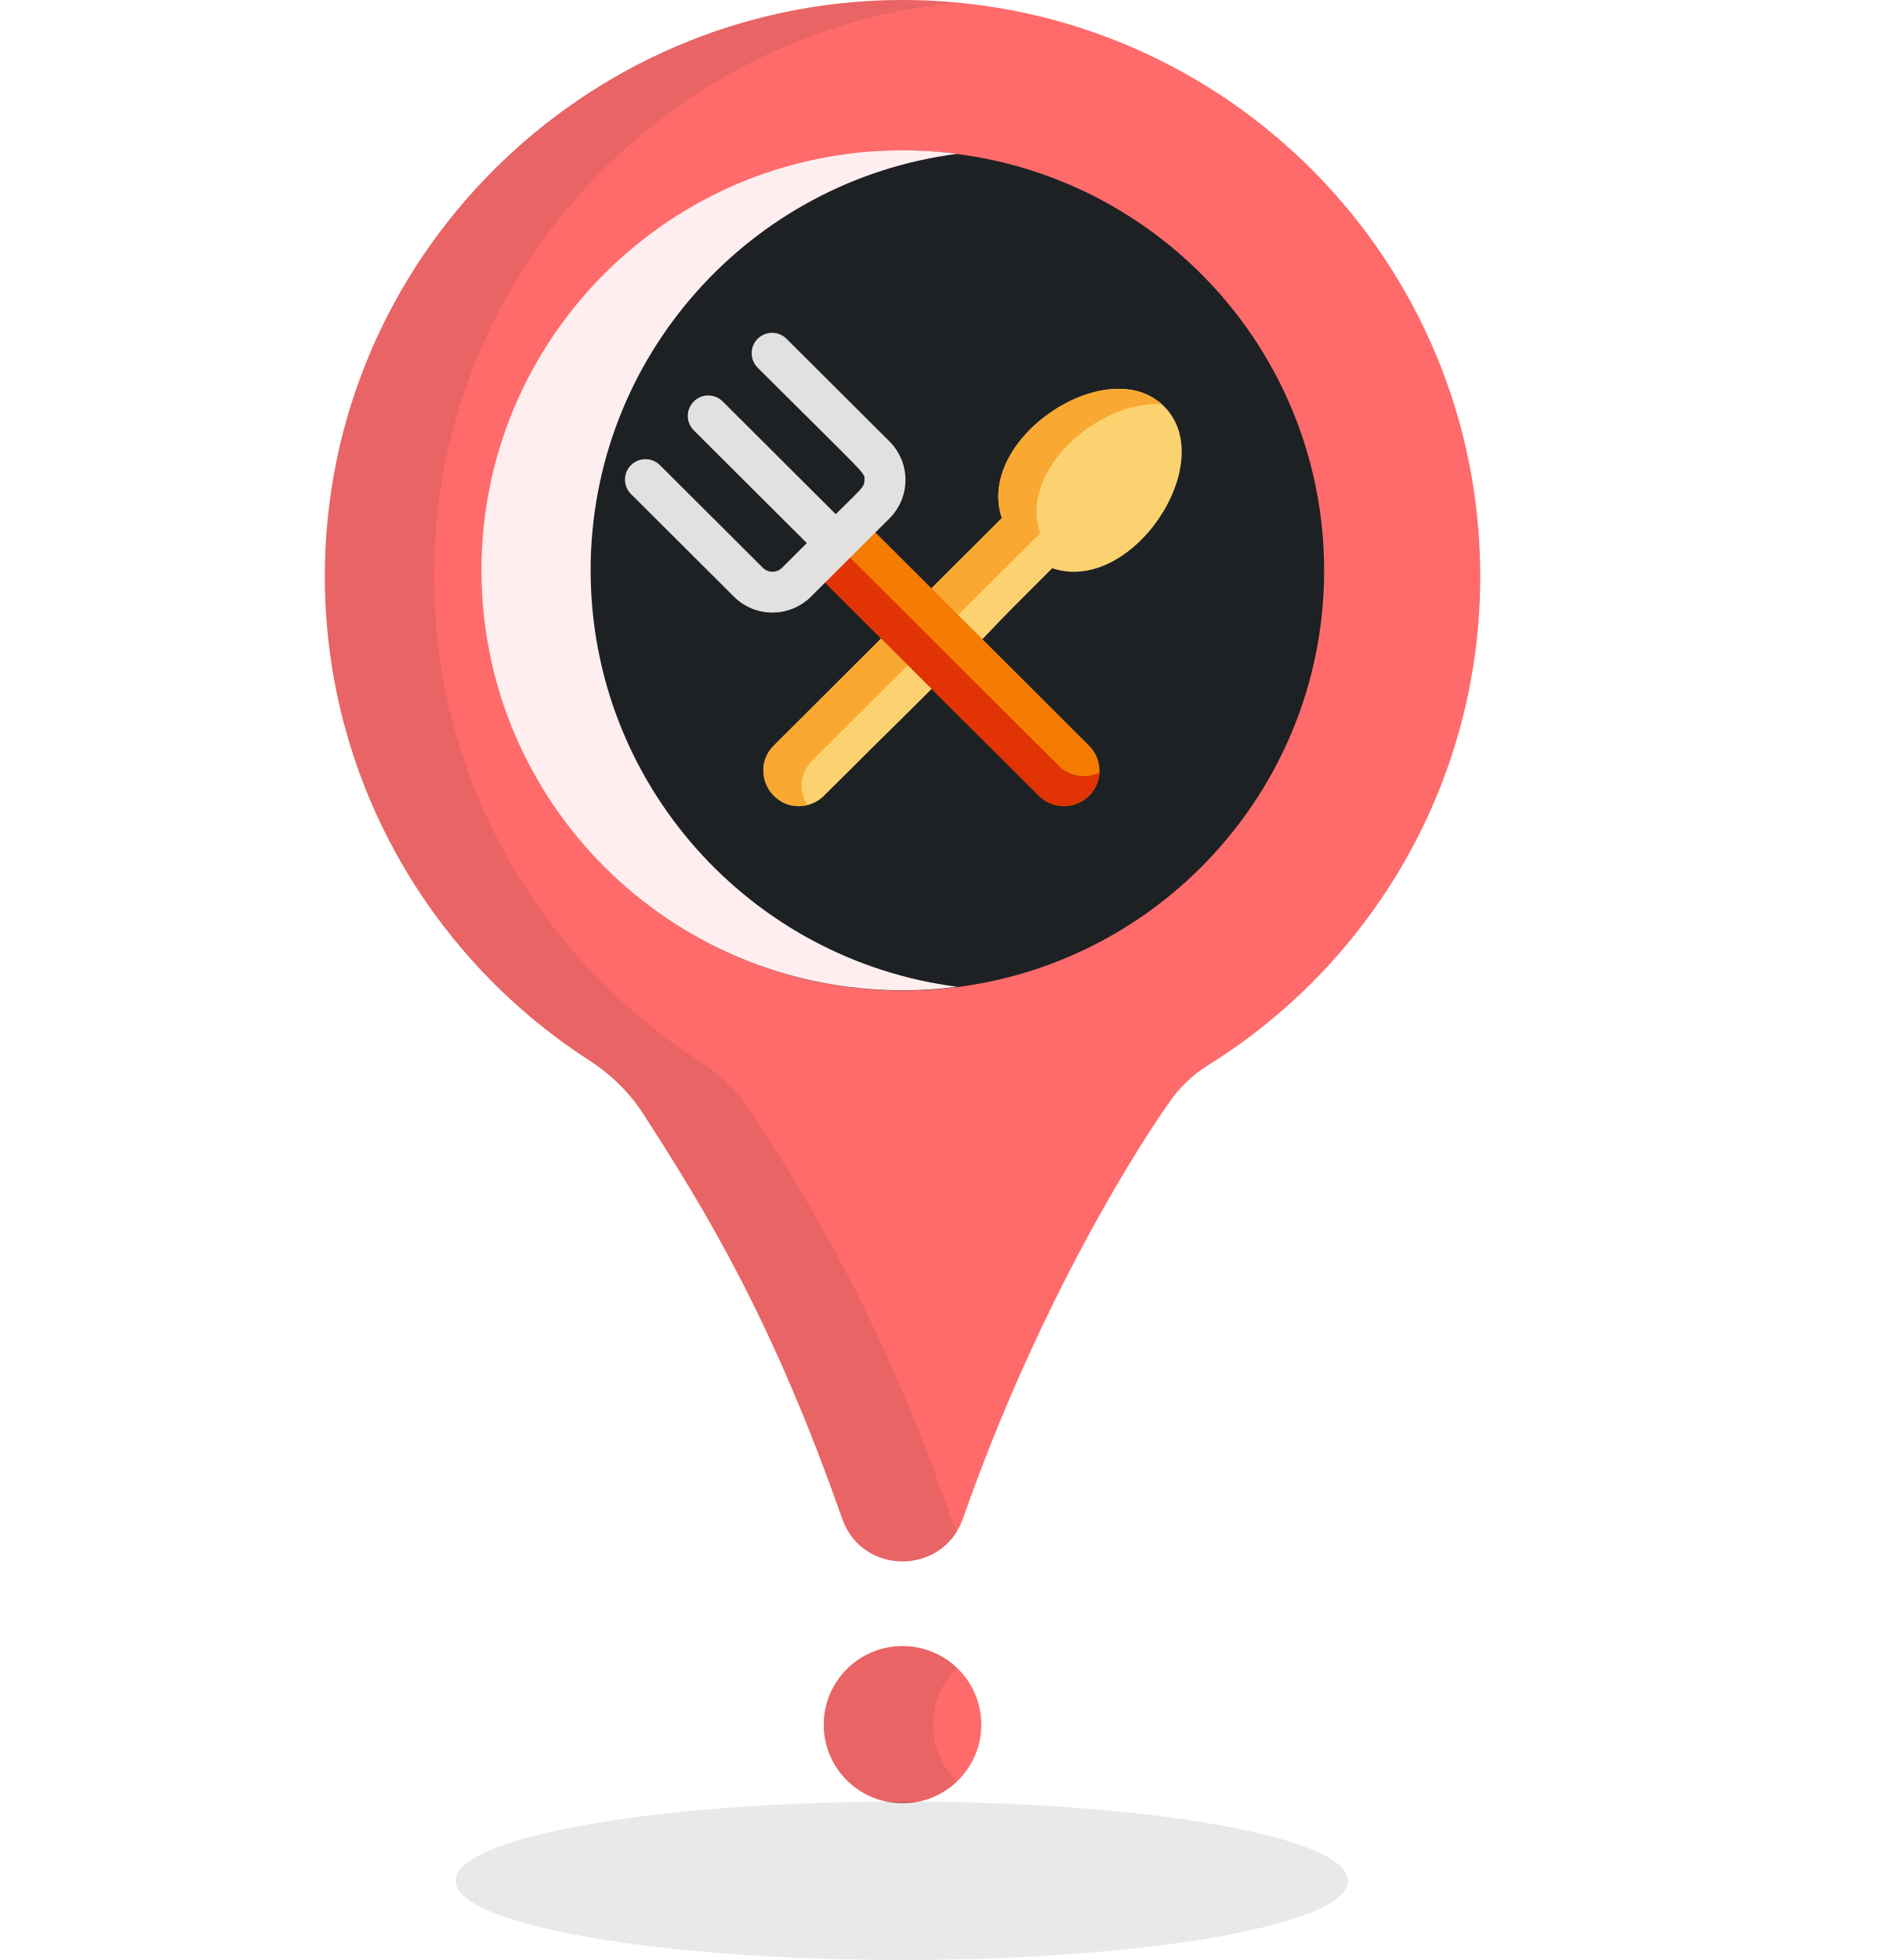
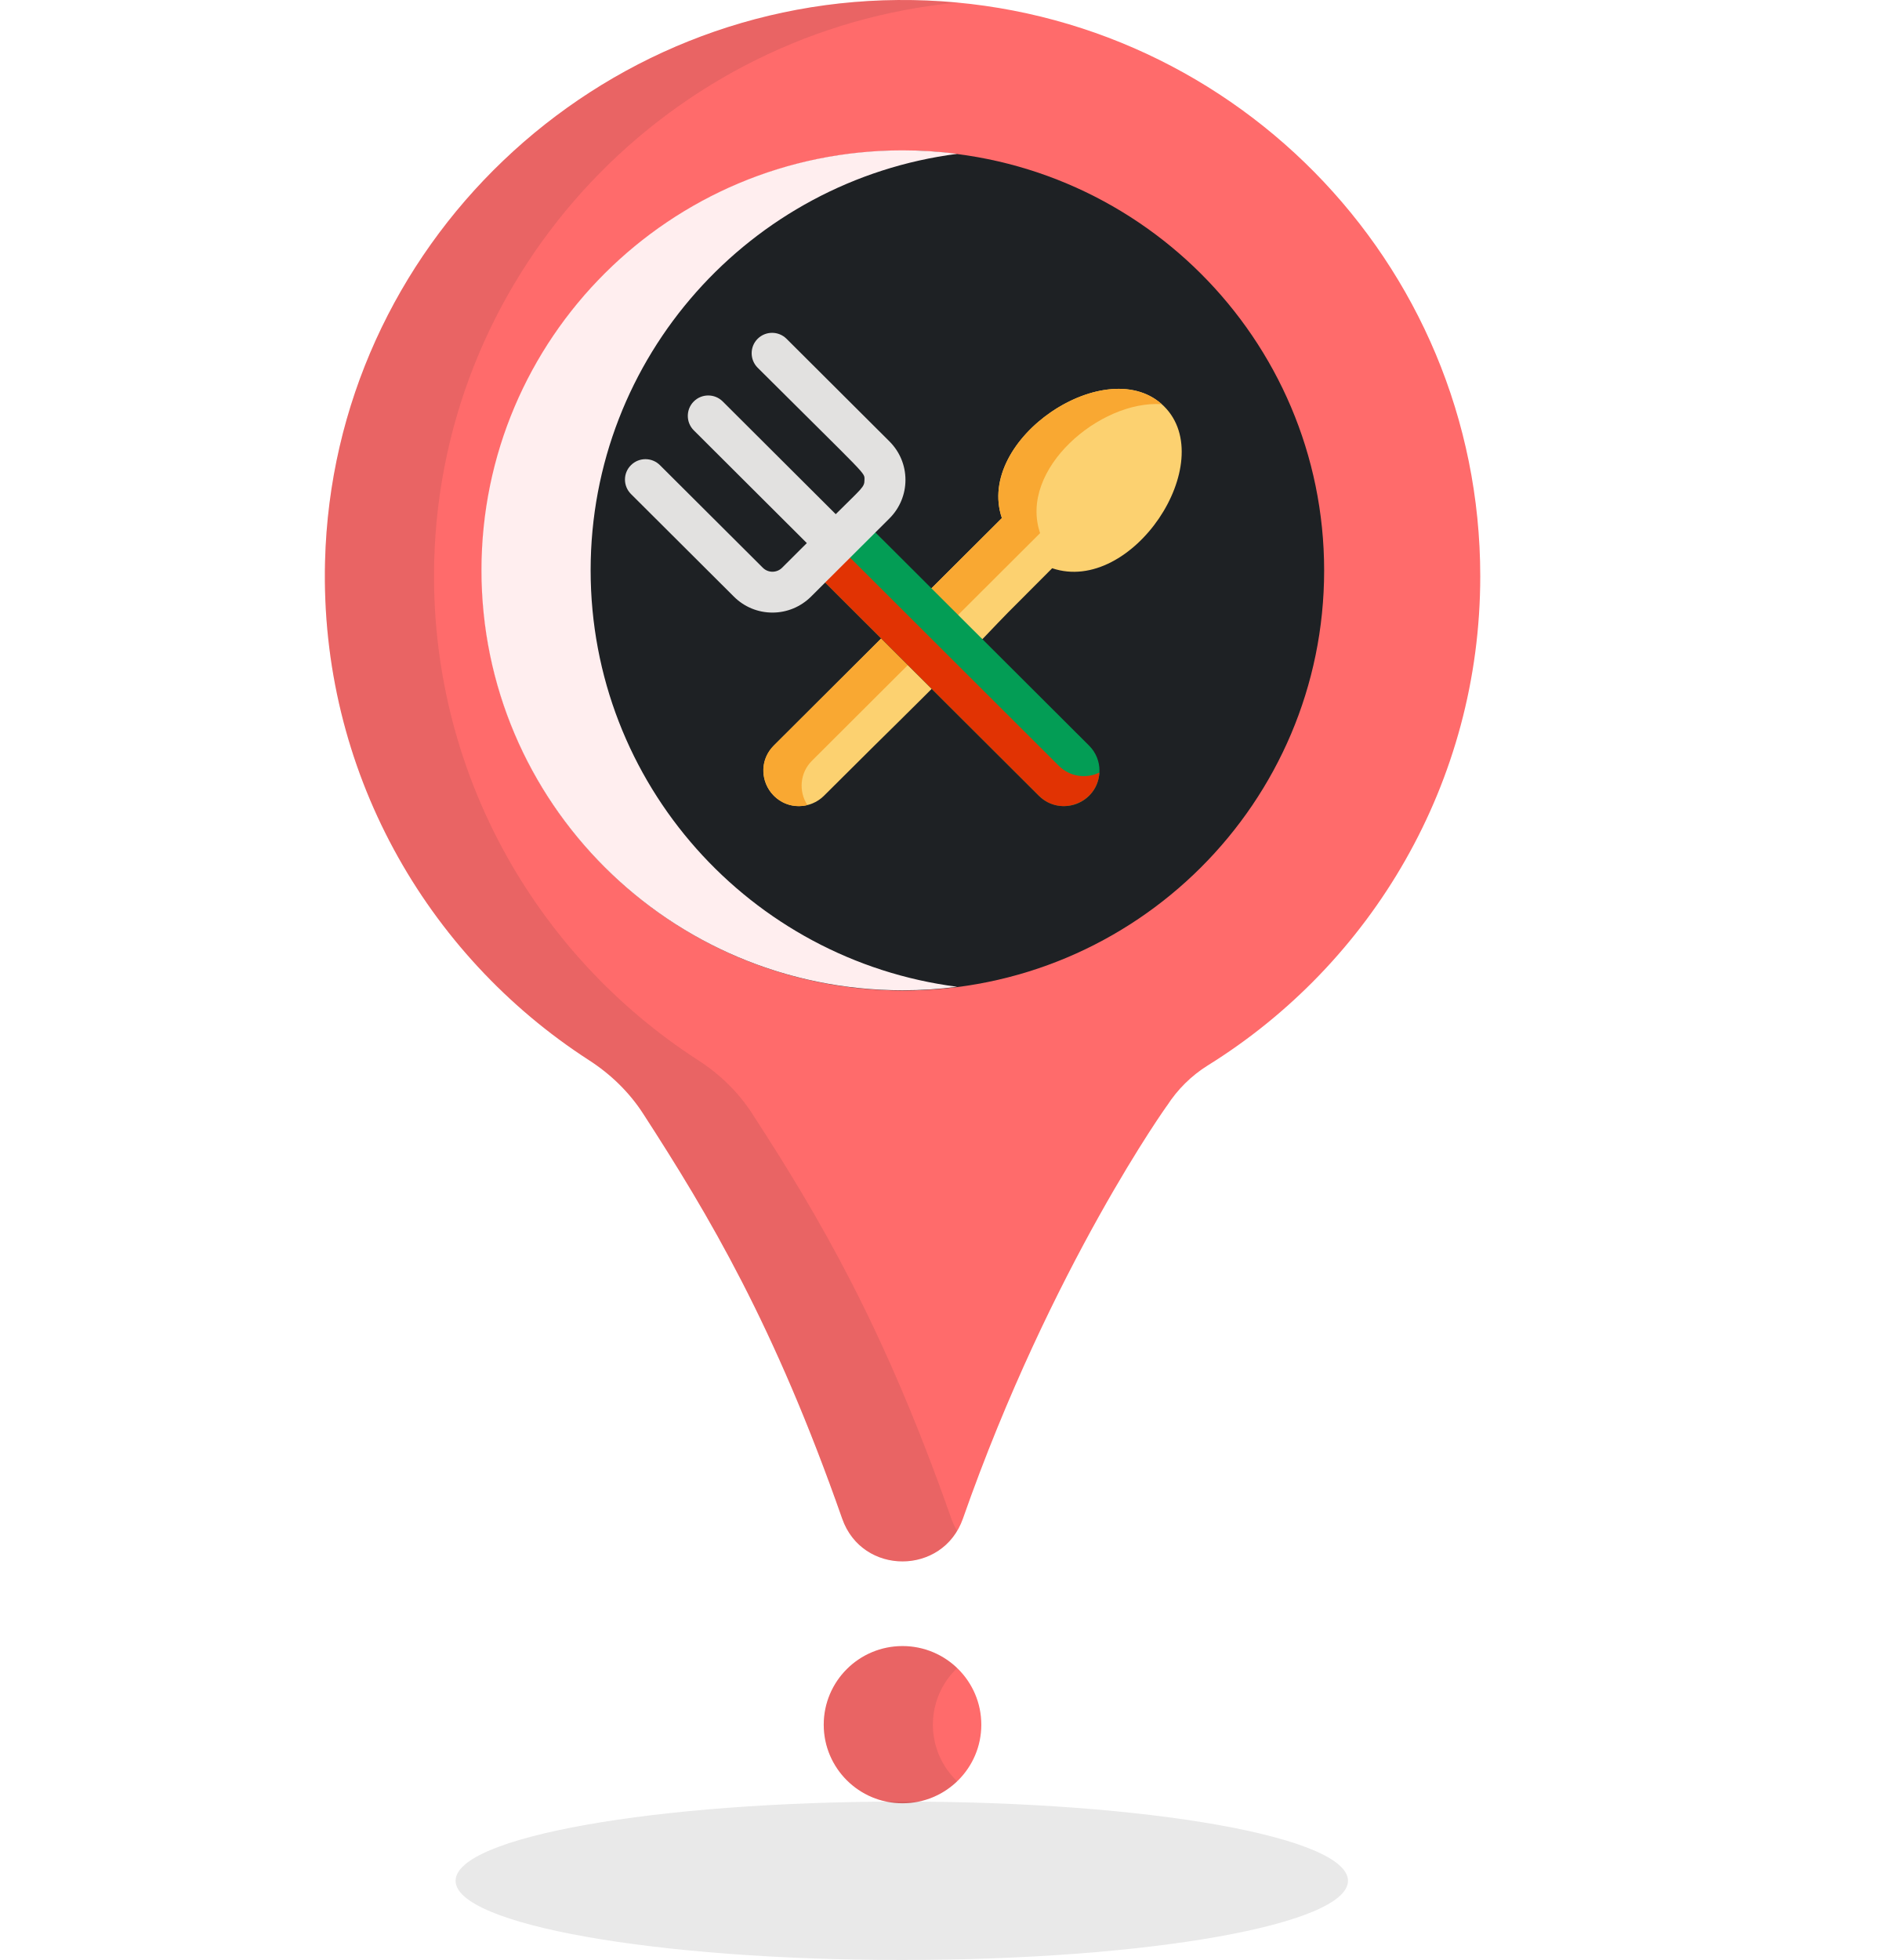
<svg xmlns="http://www.w3.org/2000/svg" width="23" height="24" viewBox="0 0 23 24" fill="none">
  <path d="M18.13 7.056C18.13 3.2 15.029 0.067 11.178 0.001C7.307 -0.065 4.077 3.017 3.981 6.878C3.918 9.423 5.212 11.689 7.214 12.982C7.478 13.152 7.707 13.373 7.878 13.638C8.687 14.888 9.486 16.23 10.315 18.596C10.56 19.295 11.549 19.293 11.794 18.595C12.877 15.503 14.325 13.491 14.295 13.537C14.423 13.339 14.592 13.171 14.793 13.046C16.798 11.8 18.13 9.581 18.13 7.056Z" fill="#FF6B6B" />
  <path d="M12.019 21.119C12.019 21.65 11.587 22.081 11.054 22.081C10.521 22.081 10.089 21.65 10.089 21.119C10.089 20.587 10.521 20.156 11.054 20.156C11.587 20.156 12.019 20.587 12.019 21.119Z" fill="#FF6B6B" />
  <path d="M11.652 18.596C10.822 16.23 10.024 14.888 9.214 13.638C9.043 13.373 8.815 13.152 8.55 12.982C6.549 11.689 5.255 9.423 5.318 6.877C5.407 3.282 8.215 0.362 11.727 0.032C11.546 0.015 11.363 0.004 11.178 0.001C7.307 -0.065 4.077 3.017 3.981 6.878C3.918 9.423 5.212 11.689 7.214 12.982C7.478 13.152 7.707 13.373 7.878 13.638C8.687 14.888 9.486 16.23 10.315 18.596C10.541 19.24 11.398 19.289 11.722 18.746C11.695 18.7 11.671 18.651 11.652 18.596Z" fill="#1E2124" fill-opacity="0.1" />
  <path d="M11.426 21.119C11.426 20.846 11.54 20.6 11.723 20.425C11.549 20.259 11.314 20.156 11.054 20.156C10.521 20.156 10.089 20.587 10.089 21.119C10.089 21.65 10.521 22.081 11.054 22.081C11.314 22.081 11.549 21.979 11.723 21.812C11.54 21.637 11.426 21.391 11.426 21.119Z" fill="#1E2124" fill-opacity="0.1" />
  <path d="M16.218 6.986C16.218 9.827 13.909 12.129 11.061 12.129C8.212 12.129 5.903 9.827 5.903 6.986C5.903 4.146 8.212 1.844 11.061 1.844C13.909 1.844 16.218 4.146 16.218 6.986Z" fill="#1E2124" />
  <path d="M14.258 4.976C13.575 4.294 11.94 5.368 12.271 6.344C12.188 6.427 12.255 6.36 11.674 6.939C10.13 8.479 10.474 8.136 9.477 9.13C9.308 9.3 9.308 9.574 9.478 9.744C9.648 9.913 9.923 9.913 10.093 9.743C11.273 8.567 10.671 9.178 12.026 7.82L12.032 7.827C12.394 7.449 12.217 7.629 12.887 6.958C13.865 7.288 14.942 5.658 14.258 4.976Z" fill="#FCD170" />
  <path d="M9.945 9.315C11.563 7.701 11.017 8.246 12.739 6.528C12.473 5.745 13.475 4.898 14.229 4.949C13.523 4.323 11.946 5.386 12.271 6.344C12.143 6.472 9.621 8.987 9.477 9.13C9.168 9.44 9.463 9.961 9.889 9.858C9.779 9.69 9.797 9.462 9.945 9.315Z" fill="#F9A832" />
-   <path d="M9.935 6.951C9.97 7.004 9.778 6.806 12.723 9.743C12.893 9.913 13.169 9.913 13.339 9.744C13.509 9.574 13.509 9.299 13.339 9.13C10.397 6.196 10.592 6.385 10.538 6.349L9.935 6.951Z" fill="#F57C00" />
+   <path d="M9.935 6.951C9.97 7.004 9.778 6.806 12.723 9.743C12.893 9.913 13.169 9.913 13.339 9.744C13.509 9.574 13.509 9.299 13.339 9.13C10.397 6.196 10.592 6.385 10.538 6.349L9.935 6.951Z" fill="#039D55" />
  <path d="M12.968 9.377C12.968 9.377 10.235 6.652 10.235 6.652L9.935 6.951C9.97 7.004 9.778 6.806 12.723 9.743C12.989 10.009 13.445 9.834 13.465 9.46C13.303 9.539 13.102 9.511 12.968 9.377Z" fill="#E13303" />
  <path d="M10.894 5.405L9.634 4.149C9.536 4.051 9.377 4.051 9.279 4.149C9.182 4.246 9.182 4.404 9.279 4.502C10.645 5.864 10.588 5.781 10.588 5.876C10.588 5.966 10.561 5.972 10.236 6.296L8.852 4.916C8.754 4.818 8.595 4.818 8.497 4.916C8.4 5.013 8.4 5.172 8.497 5.269L9.882 6.65L9.579 6.952C9.514 7.017 9.408 7.017 9.343 6.952L8.083 5.696C7.985 5.598 7.826 5.598 7.728 5.696C7.63 5.793 7.63 5.951 7.728 6.049L8.988 7.305C9.114 7.431 9.282 7.501 9.461 7.501C9.639 7.501 9.807 7.431 9.934 7.305L10.894 6.348C11.02 6.222 11.09 6.054 11.09 5.876C11.09 5.698 11.02 5.531 10.894 5.405Z" fill="#E2E1E0" />
  <path d="M7.234 6.983C7.234 4.369 9.19 2.21 11.723 1.884C11.504 1.855 11.281 1.841 11.054 1.841C8.206 1.841 5.897 4.143 5.897 6.983C5.897 9.824 8.206 12.126 11.054 12.126C11.281 12.126 11.504 12.112 11.723 12.083C9.19 11.757 7.234 9.598 7.234 6.983Z" fill="#FFEEEF" />
  <ellipse cx="11.045" cy="23.03" rx="5.465" ry="0.97" fill="#1E2124" fill-opacity="0.1" />
</svg>
